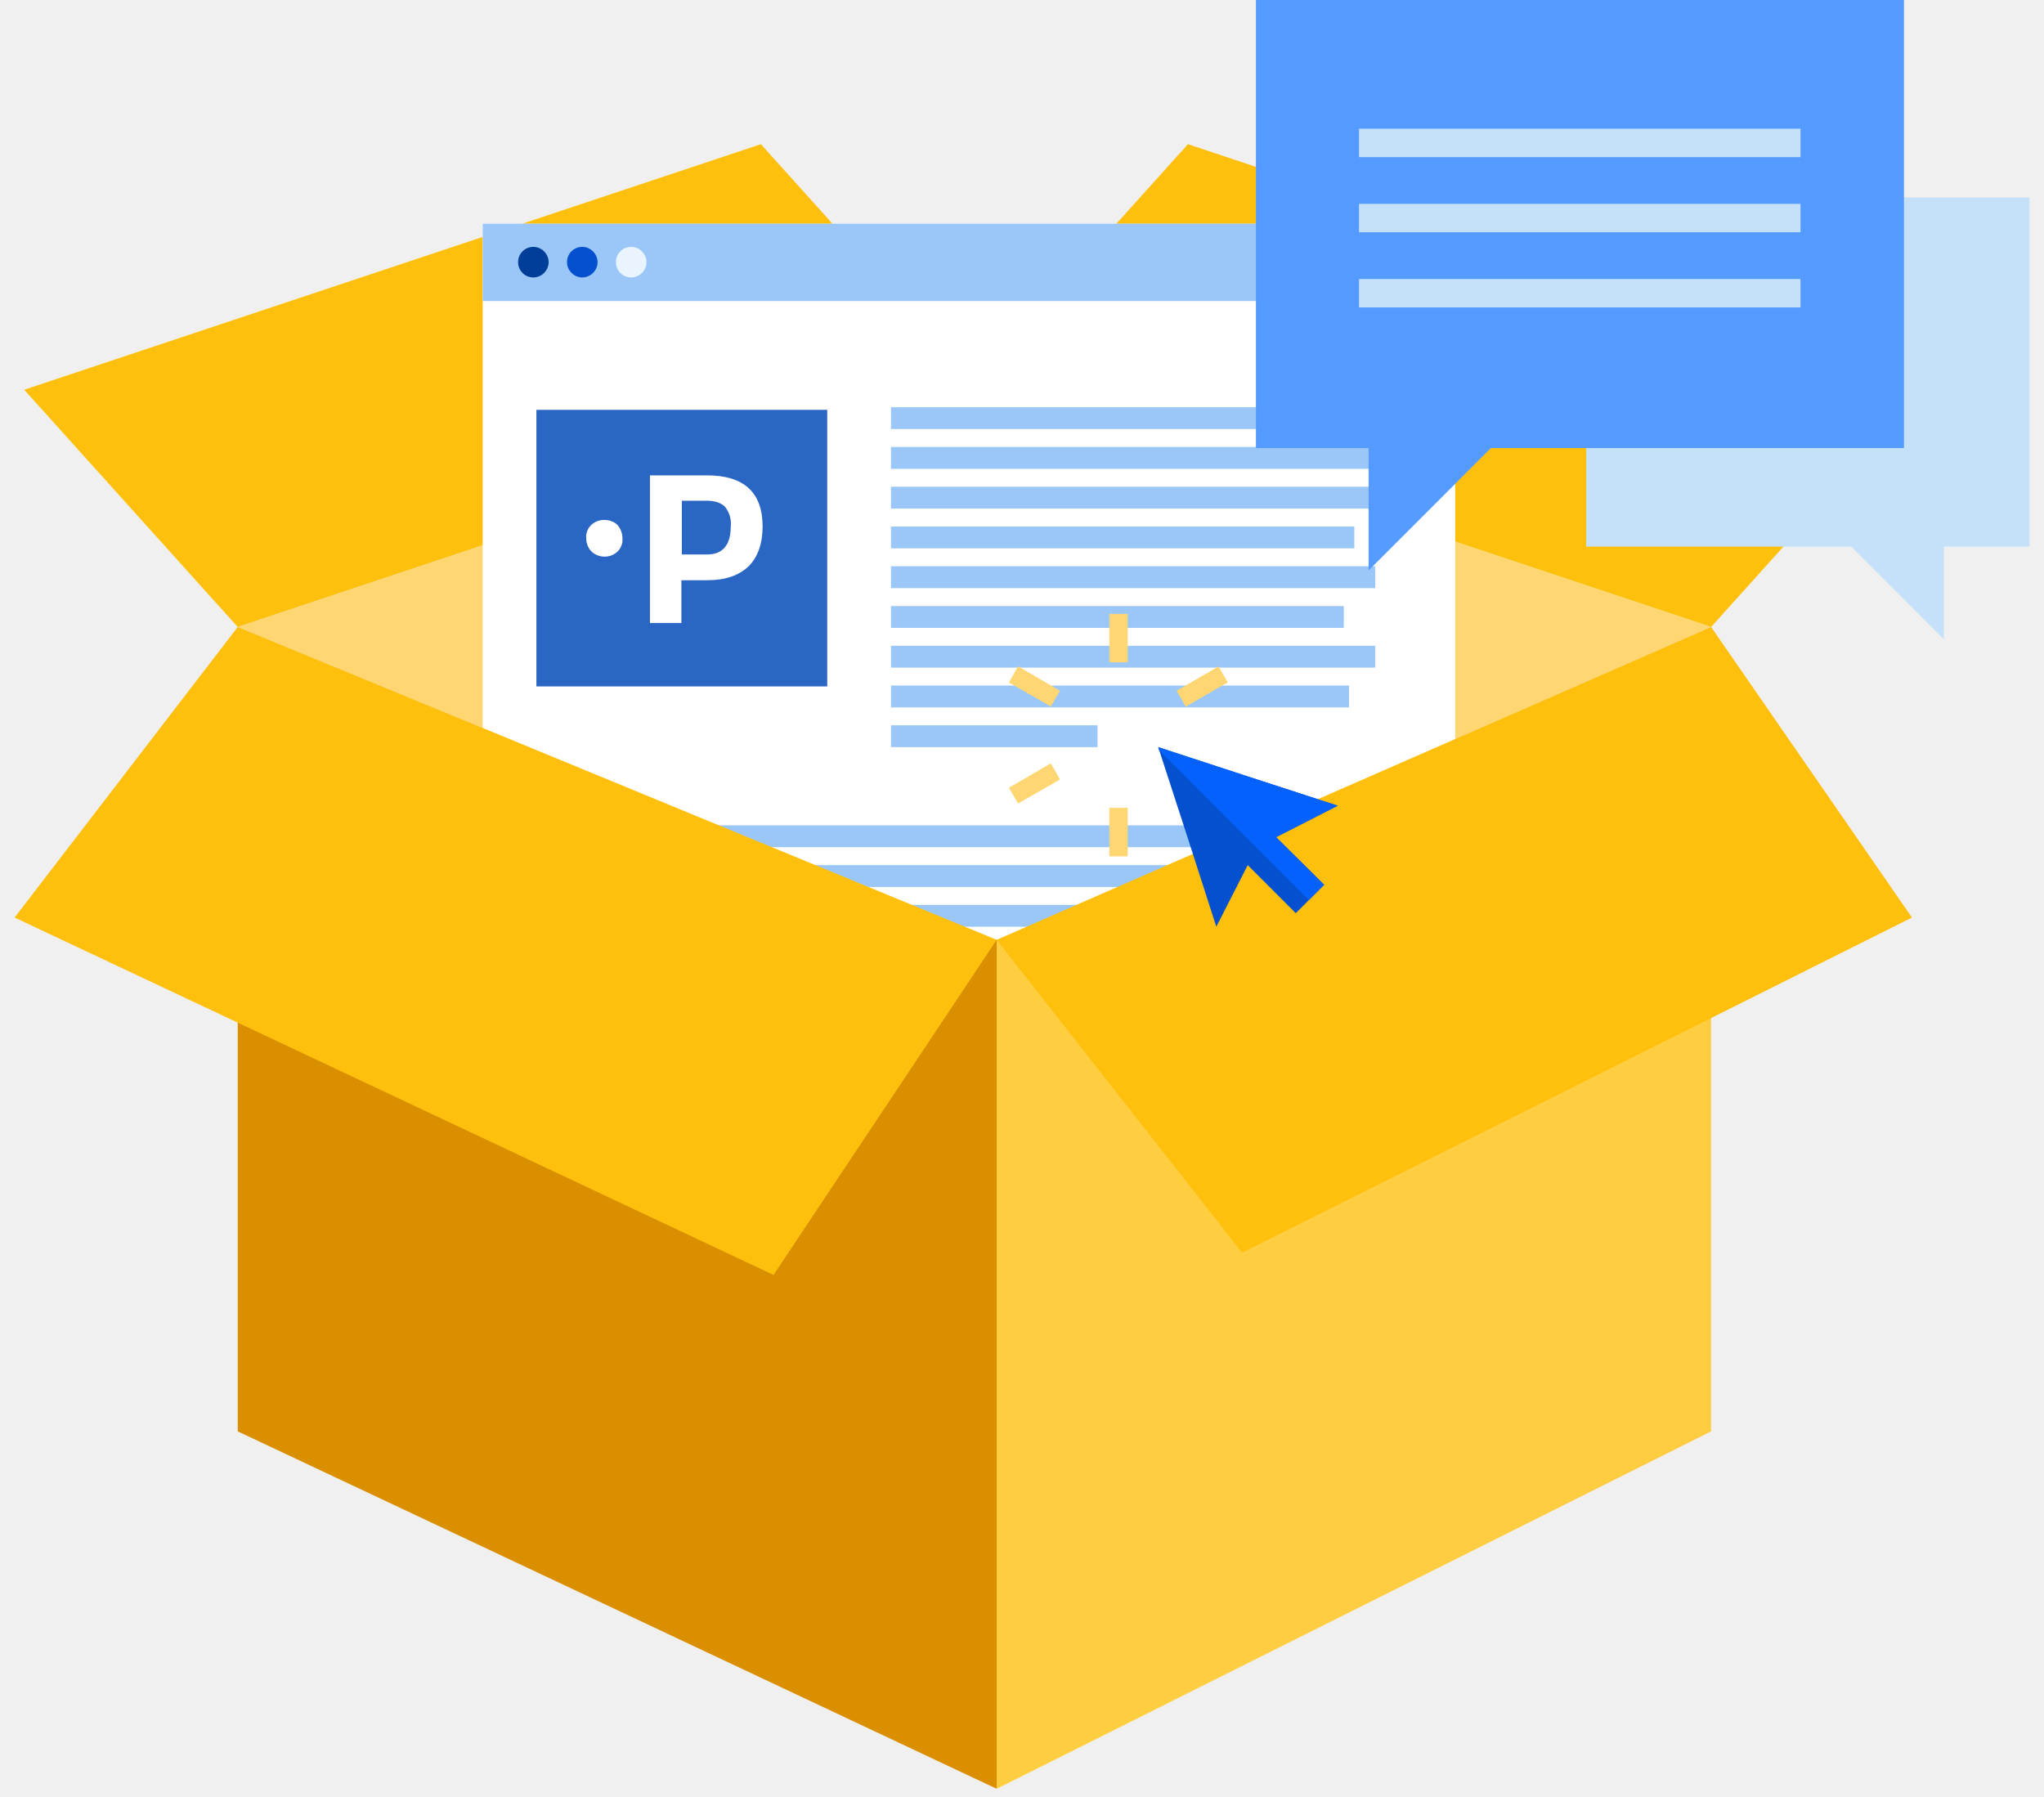
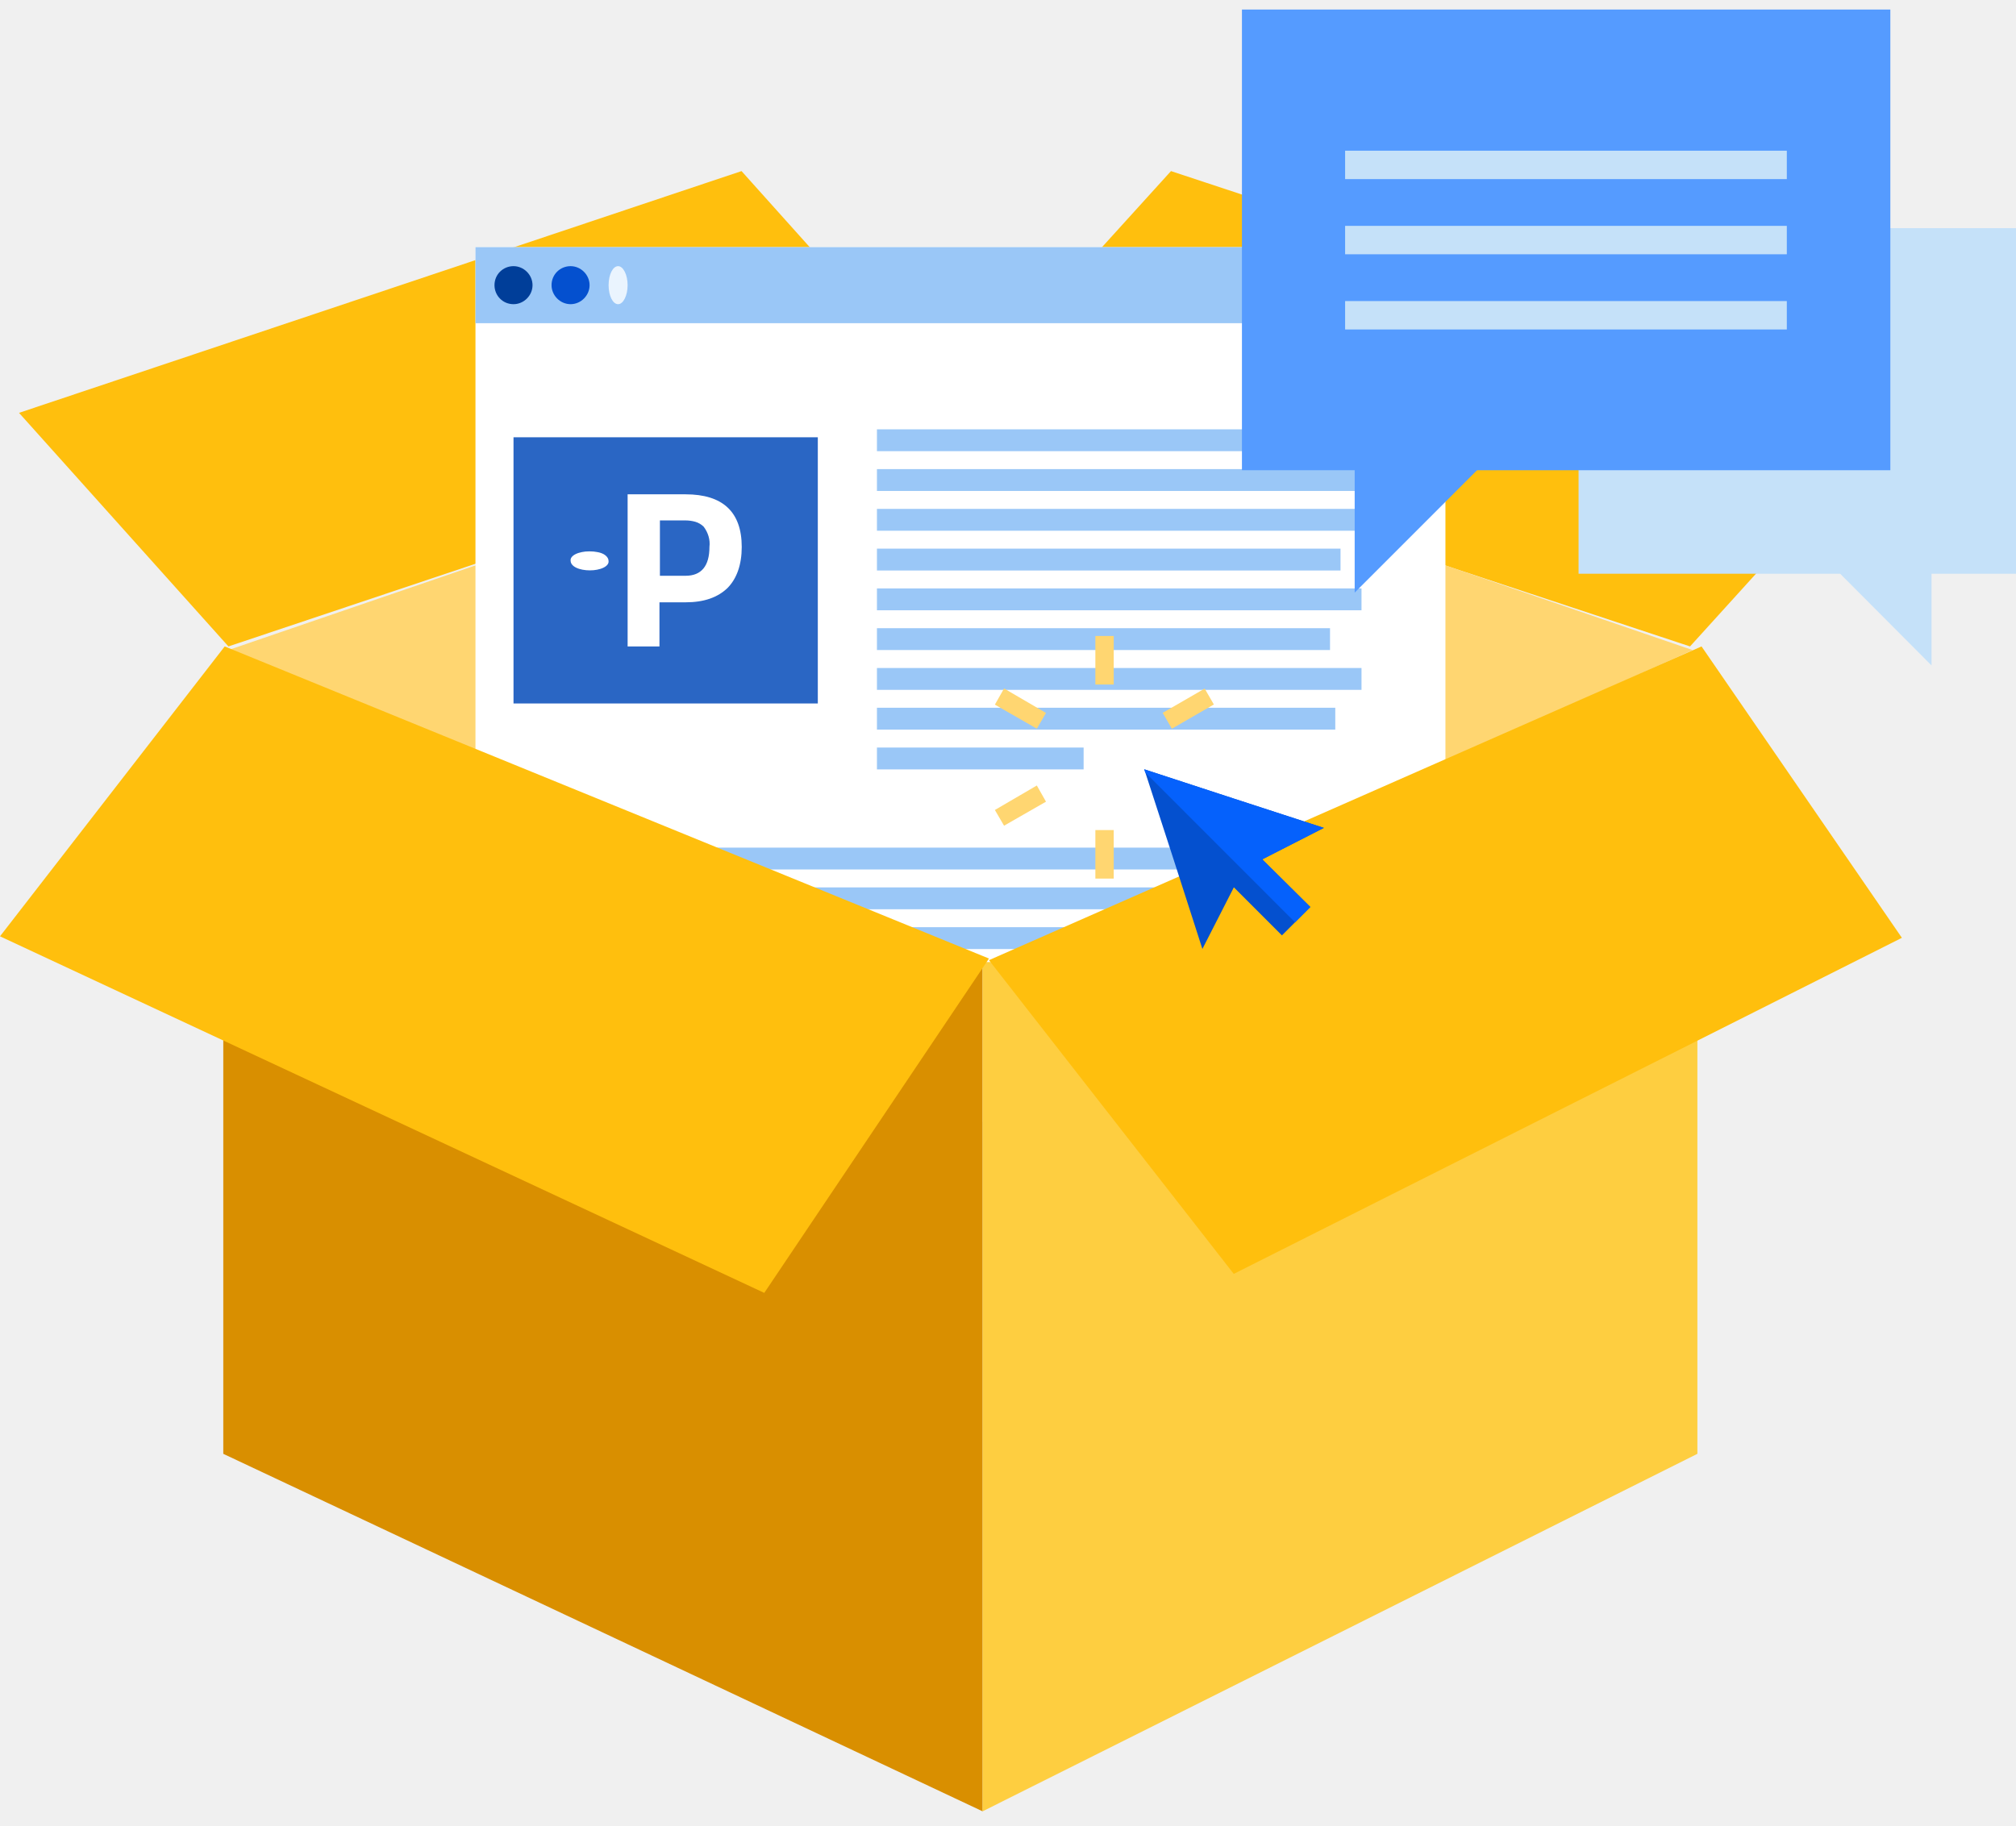
- <svg xmlns="http://www.w3.org/2000/svg" width="124" height="109" viewBox="0 0 124 109" fill="none">
-   <g clip-path="url(#clip0_4477_204902)">
-     <path d="M59.114 23.141L46.16 8.747L1.469 23.645L14.423 38.038" fill="#FFBF0D" />
-     <path d="M59.113 23.141L72.067 8.747L116.758 23.645L103.804 38.038L59.113 23.141ZM59.113 23.141L14.422 38.038L59.113 23.141Z" fill="#FFBF0D" />
-     <path d="M60.464 57.019L14.422 38.039L59.113 23.142L103.804 38.039L60.464 57.019Z" fill="#FFD671" />
-     <path d="M88.28 13.571H29.283V66.375H88.28V13.571Z" fill="white" />
-     <path d="M88.28 13.571H29.283V18.263H88.28V13.571Z" fill="#9AC7F7" />
-     <path d="M33.284 15.904C33.284 16.408 32.86 16.832 32.357 16.832C31.827 16.832 31.43 16.408 31.43 15.904C31.43 15.374 31.854 14.977 32.357 14.977C32.86 14.977 33.284 15.401 33.284 15.904Z" fill="#003E99" />
-     <path d="M36.251 15.904C36.251 16.408 35.827 16.832 35.324 16.832C34.82 16.832 34.397 16.408 34.397 15.904C34.397 15.374 34.82 14.977 35.324 14.977C35.827 14.977 36.251 15.401 36.251 15.904Z" fill="#0450CF" />
-     <path d="M39.22 15.904C39.22 16.408 38.796 16.832 38.292 16.832C37.763 16.832 37.365 16.408 37.365 15.904C37.365 15.374 37.789 14.977 38.292 14.977C38.796 14.977 39.22 15.401 39.22 15.904Z" fill="#EAF4FE" />
-     <path d="M81.525 50.073H31.959V51.399H81.525V50.073Z" fill="#9AC7F7" />
-     <path d="M83.432 52.485H31.959V53.811H83.432V52.485Z" fill="#9AC7F7" />
-     <path d="M68.782 54.898H31.959V56.223H68.782V54.898Z" fill="#9AC7F7" />
-     <path d="M82.478 24.705H54.053V26.03H82.478V24.705Z" fill="#9AC7F7" />
-     <path d="M83.432 27.117H54.053V28.443H83.432V27.117Z" fill="#9AC7F7" />
-     <path d="M83.432 29.529H54.053V30.855H83.432V29.529Z" fill="#9AC7F7" />
-     <path d="M82.16 31.941H54.053V33.267H82.16V31.941Z" fill="#9AC7F7" />
-     <path d="M83.432 34.353H54.053V35.679H83.432V34.353Z" fill="#9AC7F7" />
-     <path d="M81.524 36.767H54.053V38.092H81.524V36.767Z" fill="#9AC7F7" />
-     <path d="M83.432 39.179H54.053V40.504H83.432V39.179Z" fill="#9AC7F7" />
-     <path d="M81.842 41.591H54.053V42.916H81.842V41.591Z" fill="#9AC7F7" />
-     <path d="M66.583 44.003H54.053V45.328H66.583V44.003Z" fill="#9AC7F7" />
-     <path d="M50.184 24.864H32.541V41.644H50.184V24.864Z" fill="#2A66C4" />
-     <path d="M36.649 31.544C36.49 31.544 36.357 31.57 36.225 31.623C36.092 31.677 35.96 31.756 35.854 31.862C35.642 32.074 35.536 32.366 35.563 32.657C35.563 32.949 35.669 33.24 35.88 33.453C35.986 33.559 36.119 33.638 36.251 33.691C36.384 33.744 36.543 33.771 36.675 33.771C36.834 33.771 36.967 33.744 37.099 33.691C37.232 33.638 37.364 33.559 37.47 33.453C37.682 33.24 37.788 32.949 37.761 32.657C37.761 32.366 37.655 32.074 37.47 31.862C37.364 31.756 37.258 31.677 37.099 31.623C36.967 31.57 36.834 31.544 36.649 31.544Z" fill="white" />
-     <path d="M42.9 35.202H41.337V37.8H39.43V28.84H42.9C45.125 28.84 46.264 29.874 46.264 31.941C46.264 32.975 45.973 33.797 45.417 34.353C44.834 34.91 44.013 35.202 42.9 35.202ZM41.364 33.638H42.9C43.854 33.638 44.331 33.055 44.331 31.941C44.384 31.517 44.251 31.093 43.986 30.748C43.854 30.616 43.668 30.51 43.483 30.457C43.297 30.404 43.086 30.377 42.9 30.377H41.364V33.638Z" fill="white" />
-     <path d="M14.422 56.858V86.839L60.464 108.522V57.017L14.422 56.858Z" fill="#D98F00" />
-     <path d="M60.463 57.018V108.523L103.803 86.839V56.594L60.463 57.018Z" fill="#FECE40" />
-     <path d="M60.464 57.018L46.927 77.349L0.885 55.666L14.422 38.038" fill="#FFBF0D" />
-     <path d="M103.805 38.038L115.991 55.666L75.353 75.997L60.465 57.018" fill="#FFBF0D" />
-     <path d="M96.228 11.981H123.117V33.161H117.925V38.781L112.309 33.161H96.228V11.981Z" fill="#C5E1F9" />
-     <path d="M115.505 -0.754H76.191V27.185H115.505V-0.754Z" fill="#559BFF" />
-     <path d="M83.027 34.608V22.069H95.558L83.027 34.608Z" fill="#559BFF" />
-     <path d="M109.228 7.809H82.445V9.532H109.228V7.809Z" fill="#C5E1F9" />
-     <path d="M109.228 12.368H82.445V14.091H109.228V12.368Z" fill="#C5E1F9" />
-     <path d="M109.228 16.928H82.445V18.651H109.228V16.928Z" fill="#C5E1F9" />
-     <path d="M68.412 37.243H67.299V40.185H68.412V37.243Z" fill="#FFD671" />
-     <path d="M63.748 42.863L61.205 41.405L61.761 40.424L64.305 41.908L63.748 42.863Z" fill="#FFD671" />
-     <path d="M61.761 48.747L61.205 47.793L63.748 46.309L64.305 47.289L61.761 48.747Z" fill="#FFD671" />
-     <path d="M68.412 49.013H67.299V51.955H68.412V49.013Z" fill="#FFD671" />
-     <path d="M71.951 46.322L71.394 47.286L73.941 48.758L74.497 47.794L71.951 46.322Z" fill="#C5E1F9" />
-     <path d="M73.924 40.433L71.377 41.904L71.933 42.869L74.48 41.398L73.924 40.433Z" fill="#FFD671" />
-     <path d="M81.152 48.88L75.694 47.104L70.264 45.328L72.039 50.789L73.787 56.223L75.694 52.485L78.609 55.401L80.33 53.678L77.416 50.789L81.152 48.88Z" fill="#0450CF" />
-     <path d="M75.694 47.104L70.264 45.328L70.317 45.514L79.403 54.606L80.33 53.678L77.416 50.789L81.152 48.88L75.694 47.104Z" fill="#0561FC" />
-   </g>
-   <defs>
-     <clipPath id="clip0_4477_204902">
-       <rect width="122.232" height="108.523" fill="white" transform="translate(0.884766)" />
-     </clipPath>
-   </defs>
+ <svg xmlns="http://www.w3.org/2000/svg" width="106" height="96" viewBox="0 0 106 96" fill="none">
+   <path d="M50 21.283L38.989 8.998L1 21.713L12.011 33.998" fill="#FFBF0D" />
+   <path d="M50.43 21.283L61.57 8.998L100 21.713L88.861 33.998L50.43 21.283ZM50.43 21.283L12 33.998L50.43 21.283Z" fill="#FFBF0D" />
+   <path d="M51.664 50.998L12 34.191L50.5 20.998L89 34.191L51.664 50.998Z" fill="#FFD671" />
+   <path d="M76 12.998H25V58.998H76V12.998Z" fill="white" />
+   <path d="M76 12.998H25V16.998H76V12.998Z" fill="#9AC7F7" />
+   <path d="M28 14.998C28 15.541 27.543 15.998 27 15.998C26.429 15.998 26 15.541 26 14.998C26 14.427 26.457 13.998 27 13.998C27.543 13.998 28 14.455 28 14.998Z" fill="#003E99" />
+   <path d="M31 14.998C31 15.541 30.543 15.998 30 15.998C29.457 15.998 29 15.541 29 14.998C29 14.427 29.457 13.998 30 13.998C30.543 13.998 31 14.455 31 14.998Z" fill="#0450CF" />
+   <path d="M33 14.998C33 15.541 32.771 15.998 32.5 15.998C32.214 15.998 32 15.541 32 14.998C32 14.427 32.229 13.998 32.5 13.998C32.771 13.998 33 14.455 33 14.998Z" fill="#EAF4FE" />
+   <path d="M69.932 44.58H26.949V45.729H69.932V44.58Z" fill="#9AC7F7" />
+   <path d="M71.586 46.672H26.949V47.821H71.586V46.672Z" fill="#9AC7F7" />
+   <path d="M58.882 48.764H26.949V49.913H58.882V48.764Z" fill="#9AC7F7" />
+   <path d="M70.759 22.58H46.109V23.729H70.759V22.58Z" fill="#9AC7F7" />
+   <path d="M71.587 24.672H46.109V25.821H71.587V24.672Z" fill="#9AC7F7" />
+   <path d="M71.587 26.764H46.109V27.913H71.587V26.764Z" fill="#9AC7F7" />
+   <path d="M70.484 28.855H46.109V30.005H70.484V28.855Z" fill="#9AC7F7" />
+   <path d="M71.587 30.947H46.109V32.097H71.587V30.947Z" fill="#9AC7F7" />
+   <path d="M69.932 33.039H46.109V34.188H69.932V33.039Z" fill="#9AC7F7" />
+   <path d="M71.587 35.133H46.109V36.282H71.587V35.133Z" fill="#9AC7F7" />
+   <path d="M70.208 37.223H46.109V38.372H70.208V37.223Z" fill="#9AC7F7" />
+   <path d="M56.976 39.316H46.109V40.466H56.976V39.316Z" fill="#9AC7F7" />
+   <path d="M43 22.998H27V36.998H43V22.998Z" fill="#2A66C4" />
+   <path d="M30.988 28.998C30.844 28.998 30.724 29.01 30.604 29.034C30.484 29.058 30.364 29.093 30.268 29.141C30.076 29.236 29.98 29.367 30.004 29.498C30.004 29.629 30.1 29.76 30.292 29.855C30.388 29.903 30.508 29.939 30.628 29.962C30.748 29.986 30.892 29.998 31.012 29.998C31.156 29.998 31.276 29.986 31.396 29.962C31.516 29.939 31.636 29.903 31.732 29.855C31.924 29.76 32.02 29.629 31.996 29.498C31.996 29.367 31.9 29.236 31.732 29.141C31.636 29.093 31.54 29.058 31.396 29.034C31.276 29.01 31.156 28.998 30.988 28.998Z" fill="white" />
+   <path d="M36.047 31.678H34.674V33.998H33V25.998H36.047C38 25.998 39 26.921 39 28.767C39 29.69 38.744 30.424 38.256 30.921C37.744 31.418 37.023 31.678 36.047 31.678ZM34.698 30.282H36.047C36.884 30.282 37.302 29.761 37.302 28.767C37.349 28.389 37.233 28.01 37 27.702C36.884 27.584 36.721 27.489 36.558 27.442C36.395 27.395 36.209 27.371 36.047 27.371H34.698V30.282Z" fill="white" />
+   <path d="M11.74 50.463V76.462L51.667 95.265V50.601L11.74 50.463Z" fill="#D98F00" />
+   <path d="M51.664 50.6V95.264L89.248 76.461V50.232L51.664 50.6Z" fill="#FECE40" />
+   <path d="M52 50.413L40.185 67.998L0 49.244L11.815 33.998" fill="#FFBF0D" />
+   <path d="M89.466 33.998L100 49.323L64.87 66.998L52 50.498" fill="#FFBF0D" />
+   <path d="M83 11.998H106V30.175H101.559V34.998L96.755 30.175H83V11.998Z" fill="#C5E1F9" />
+   <path d="M99.393 0.502H65.301V24.731H99.393V0.502Z" fill="#559BFF" />
+   <path d="M71.228 31.168V20.295H82.095L71.228 31.168Z" fill="#559BFF" />
+   <path d="M93.95 7.926H70.725V9.42H93.95V7.926Z" fill="#C5E1F9" />
+   <path d="M93.95 11.879H70.725V13.373H93.95V11.879Z" fill="#C5E1F9" />
+   <path d="M93.95 15.834H70.725V17.328H93.95V15.834Z" fill="#C5E1F9" />
+   <path d="M58.559 33.449H57.594V36.001H58.559V33.449Z" fill="#FFD671" />
+   <path d="M54.516 38.324L52.31 37.059L52.793 36.209L54.998 37.496L54.516 38.324Z" fill="#FFD671" />
+   <path d="M52.793 43.427L52.31 42.6L54.516 41.312L54.998 42.163L52.793 43.427Z" fill="#FFD671" />
+   <path d="M58.559 43.656H57.594V46.208H58.559V43.656Z" fill="#FFD671" />
+   <path d="M61.625 41.324L61.143 42.16L63.351 43.437L63.833 42.6L61.625 41.324Z" fill="#C5E1F9" />
+   <path d="M63.341 36.215L61.133 37.49L61.615 38.326L63.824 37.051L63.341 36.215Z" fill="#FFD671" />
+   <path d="M69.608 43.541L64.876 42.001L60.166 40.461L61.705 45.196L63.221 49.909L64.876 46.667L67.403 49.196L68.896 47.702L66.369 45.196L69.608 43.541Z" fill="#0450CF" />
+   <path d="M64.876 42.001L60.166 40.461L60.212 40.622L68.092 48.507L68.896 47.702L66.369 45.196L69.608 43.541L64.876 42.001Z" fill="#0561FC" />
</svg>
